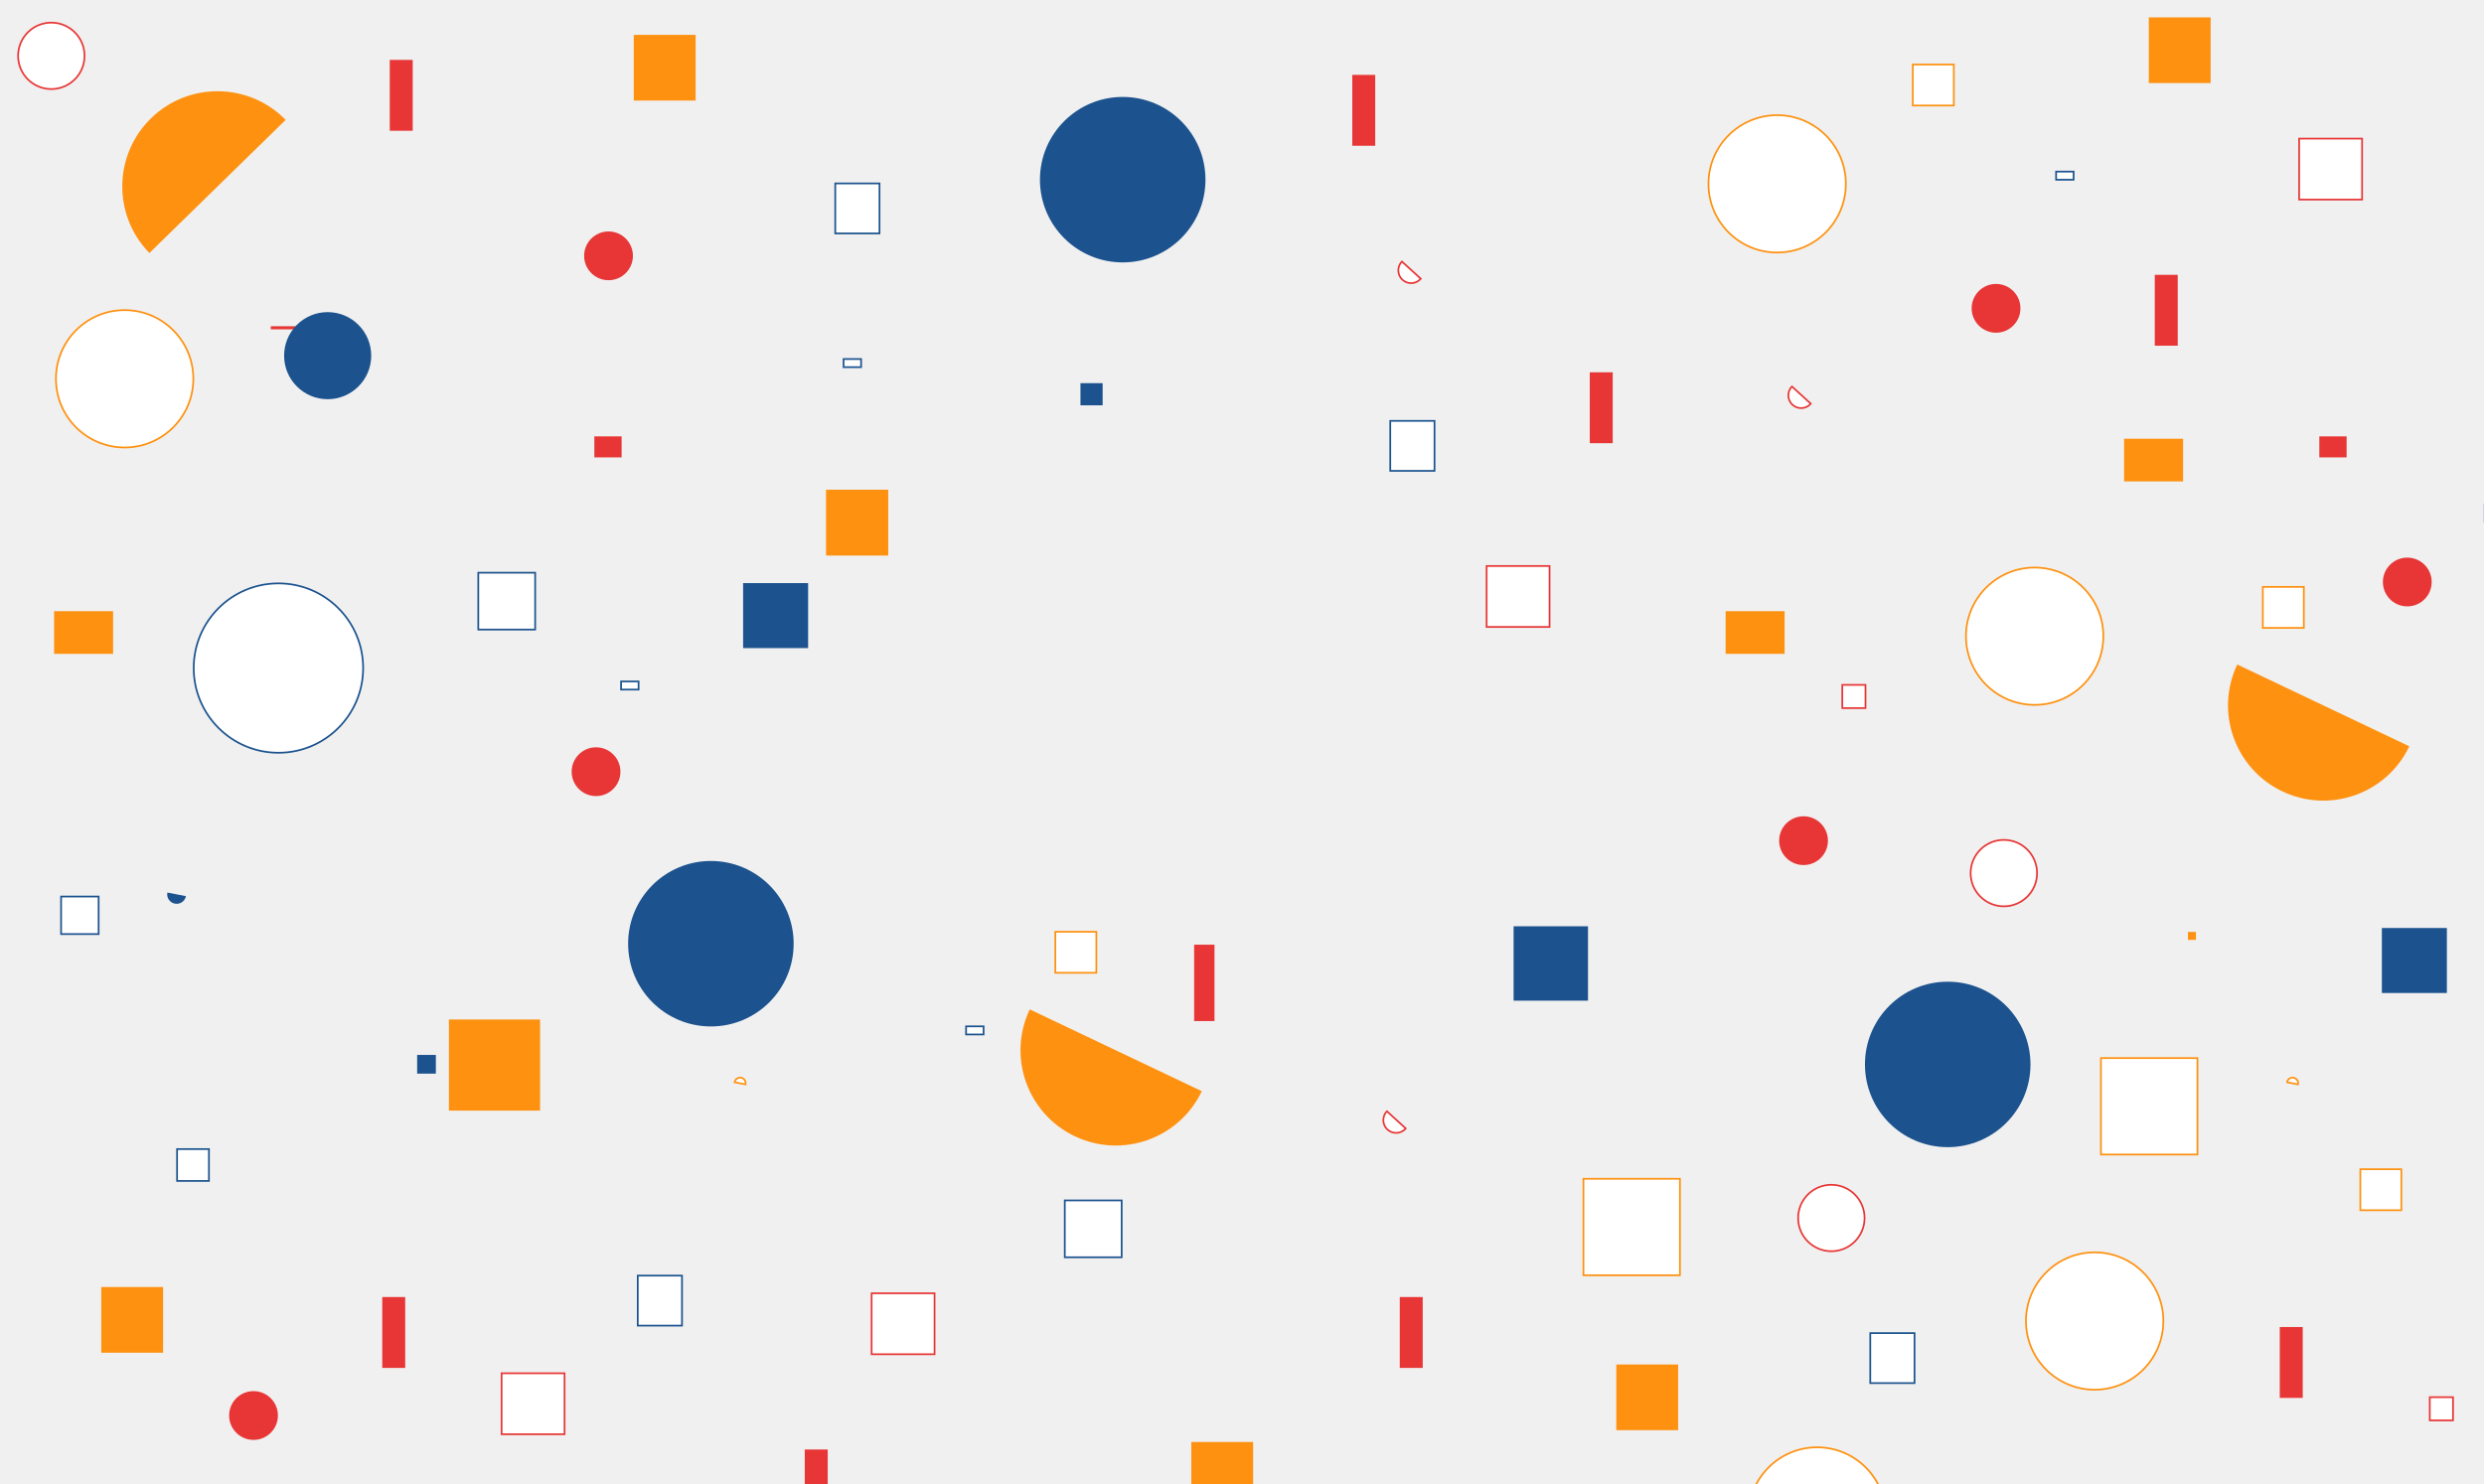
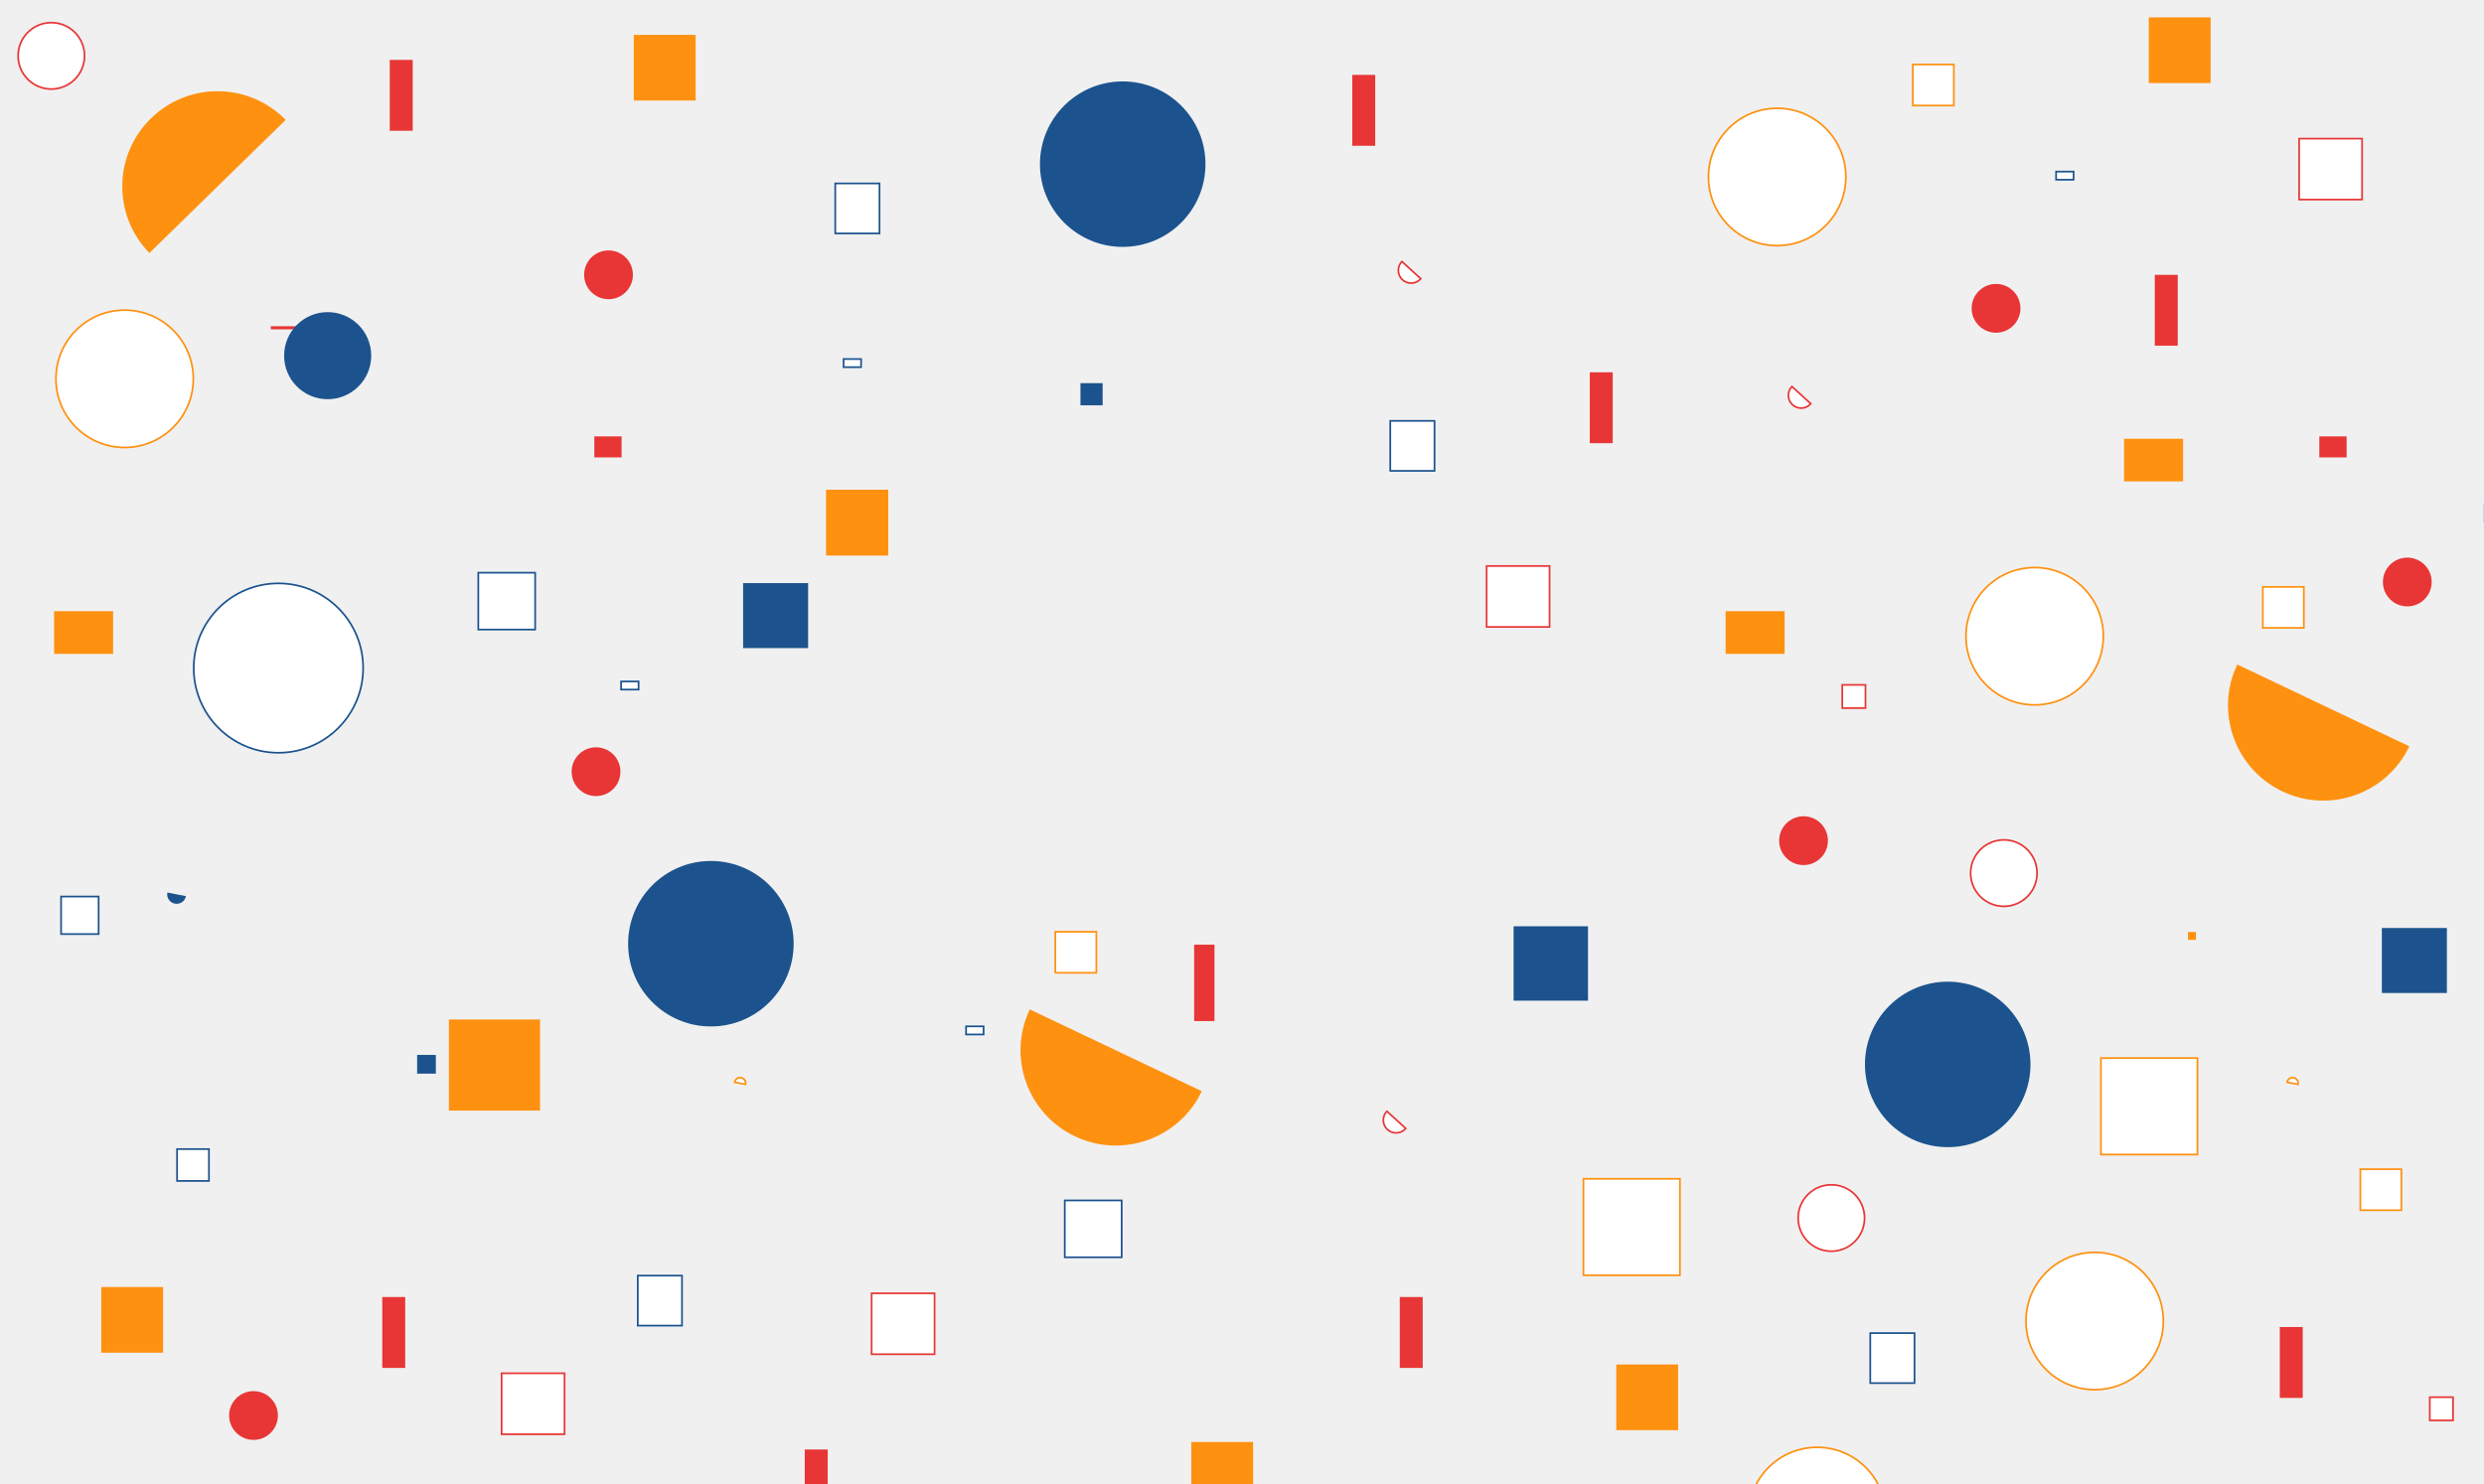
<svg xmlns="http://www.w3.org/2000/svg" width="1440" height="860" version="1.1" preserveAspectRatio="none">
  <defs>
    <mask id="a">
      <rect id="svg_1" fill="#fff" height="560" width="1440" />
    </mask>
  </defs>
  <g>
    <path id="svg_3" fill="rgba(254, 145, 16, 1)" d="m1268.39,540.41l4.62,0l0,4.62l-4.62,0l0,-4.62z" stroke="null" />
    <path id="svg_4" fill="rgba(28, 83, 142, 1)" d="m97.02,517.57a5.49,5.49 0 1 0 10.78,2.09l-10.78,-2.09z" stroke="null" />
    <path fill="white" id="svg_5" d="m102.65,666.33l18.47,0l0,18.47l-18.47,0l0,-18.47z" stroke="rgba(28, 83, 142, 1)" />
    <path fill="white" id="svg_6" d="m1067.99,397.15l13.46,0l0,13.46l-13.46,0l0,-13.46z" stroke="#e73635" />
    <path id="svg_7" fill="rgba(254, 145, 16, 1)" d="m31.36,354.41l34.2,0l0,24.75l-34.2,0l0,-24.75z" stroke="null" />
    <path id="svg_8" fill="rgba(254, 145, 16, 1)" d="m479,284l35.85,0l0,38.08l-35.85,0l0,-38.08z" stroke="null" />
    <path id="svg_9" fill="rgba(28, 83, 142, 1)" d="m364.13,547.24a47.98,47.98 0 1 0 95.96,0a47.98,47.98 0 1 0 -95.96,0z" stroke="null" />
    <path id="svg_10" fill="#e73635" d="m921.609,215.891l13.3,0l0,41.1l-13.3,0l0,-41.1z" stroke="null" />
    <path fill="white" id="svg_11" d="m432.21,628.81a3.25,3.25 0 1 0 -6.38,-1.24l6.38,1.24z" stroke="rgba(254, 145, 16, 1)" />
    <path fill="white" id="svg_12" d="m1042.39,706.3a19.26,19.26 0 1 0 38.52,0a19.26,19.26 0 1 0 -38.52,0z" stroke="#e73635" />
    <path fill="white" id="svg_13" d="m861.811,328.21l36.49,0l0,35.34l-36.49,0l0,-35.34z" stroke="#e73635" />
    <path id="svg_14" fill="#e73635" d="m692.26,547.81l11.79,0l0,44.29l-11.79,0l0,-44.29z" stroke="null" />
    <path fill="white" id="svg_15" d="m1038.79,224.12a7.4,7.4 0 1 0 10.94,9.96l-10.94,-9.96z" stroke="#e73635" />
    <path fill="white" id="svg_16" d="m35.415,519.89l21.76,0l0,21.76l-21.76,0l0,-21.76z" stroke="rgba(28, 83, 142, 1)" />
    <path fill="white" id="svg_17" d="m917.94,683.56l55.94,0l0,55.94l-55.94,0l0,-55.94z" stroke="rgba(254, 145, 16, 1)" />
    <path id="svg_18" fill="rgba(254, 145, 16, 1)" d="m596.96,585.32a55.22,55.22 0 1 0 99.74,47.44l-99.74,-47.44z" stroke="null" />
    <path id="svg_19" fill="rgba(28, 83, 142, 1)" d="m430.79,338.13l37.69,0l0,37.69l-37.69,0l0,-37.69z" stroke="null" />
    <path id="svg_20" fill="#e73635" d="m344.54,253.05l15.81,0l0,12.18l-15.81,0l0,-12.18z" stroke="null" />
    <path id="svg_21" fill="rgba(28, 83, 142, 1)" d="m1439.9,291.96l26.87,0l0,11.06l-26.87,0l0,-11.06z" stroke="null" />
    <path fill="white" id="svg_22" d="m1139.69,368.934a39.82,39.82 0 1 0 79.64,0a39.82,39.82 0 1 0 -79.64,0z" stroke="rgba(254, 145, 16, 1)" />
    <path fill="white" id="svg_23" d="m112.3,387.4a49.11,49.11 0 1 0 98.22,0a49.11,49.11 0 1 0 -98.22,0z" stroke="rgba(28, 83, 142, 1)" />
    <path fill="white" id="svg_24" d="m611.78,540.32l23.78,0l0,23.78l-23.78,0l0,-23.78z" stroke="rgba(254, 145, 16, 1)" />
    <path id="svg_25" fill="rgba(28, 83, 142, 1)" d="m877.45,537.13l43.14,0l0,43.14l-43.14,0l0,-43.14z" stroke="null" />
    <path id="svg_26" fill="rgba(254, 145, 16, 1)" d="m260.24,591.18l52.84,0l0,52.84l-52.84,0l0,-52.84z" stroke="null" />
    <path id="svg_27" fill="#e73635" d="m1031.39,487.49a14.14,14.14 0 1 0 28.28,0a14.14,14.14 0 1 0 -28.28,0z" stroke="null" />
    <path fill="white" id="svg_28" d="m560.05,595.16l10.14,0l0,4.71l-10.14,0l0,-4.71z" stroke="rgba(28, 83, 142, 1)" />
    <path id="svg_29" fill="rgba(28, 83, 142, 1)" d="m241.82,611.73l10.85,0l0,10.85l-10.85,0l0,-10.85z" stroke="null" />
    <path fill="white" id="svg_30" d="m617.27,696.1l32.97,0l0,32.97l-32.97,0l0,-32.97z" stroke="rgba(28, 83, 142, 1)" />
    <path fill="white" id="svg_31" d="m805.95,244.05l25.65,0l0,28.99l-25.65,0l0,-28.99z" stroke="rgba(28, 83, 142, 1)" />
    <path id="svg_32" fill="#e73635" d="m156.98,189.18l18.14,0l0,1.79l-18.14,0l0,-1.79z" stroke="null" />
    <path id="svg_33" fill="rgba(28, 83, 142, 1)" d="m626.36,222.19l12.85,0l0,12.85l-12.85,0l0,-12.85z" stroke="null" />
    <path id="svg_34" fill="rgba(28, 83, 142, 1)" d="m164.7,206.24a25.25,25.25 0 1 0 50.5,0a25.25,25.25 0 1 0 -50.5,0z" stroke="null" />
    <path id="svg_35" fill="rgba(254, 145, 16, 1)" d="m1000.36,354.41l34.2,0l0,24.75l-34.2,0l0,-24.75z" stroke="null" />
    <path id="svg_36" fill="rgba(254, 145, 16, 1)" d="m1231.36,254.41l34.2,0l0,24.75l-34.2,0l0,-24.75z" stroke="null" />
    <path id="svg_37" fill="rgba(28, 83, 142, 1)" d="m1081.13,617.24a47.98,47.98 0 1 0 95.96,0a47.98,47.98 0 1 0 -95.96,0z" stroke="null" />
    <path fill="white" id="svg_38" d="m1332.21,628.81a3.25,3.25 0 1 0 -6.38,-1.24l6.38,1.24z" stroke="rgba(254, 145, 16, 1)" />
    <path fill="white" id="svg_39" d="m1142.39,506.3a19.26,19.26 0 1 0 38.52,0a19.26,19.26 0 1 0 -38.52,0z" stroke="#e73635" />
    <path fill="white" id="svg_40" d="m1217.94,613.56l55.94,0l0,55.94l-55.94,0l0,-55.94z" stroke="rgba(254, 145, 16, 1)" />
    <path id="svg_41" fill="rgba(254, 145, 16, 1)" d="m1296.96,385.32a55.22,55.22 0 1 0 99.74,47.44l-99.74,-47.44z" stroke="null" />
    <path id="svg_42" fill="rgba(28, 83, 142, 1)" d="m1380.79,538.13l37.69,0l0,37.69l-37.69,0l0,-37.69z" stroke="null" />
    <path id="svg_43" fill="#e73635" d="m1344.54,253.05l15.81,0l0,12.18l-15.81,0l0,-12.18z" stroke="null" />
    <path fill="white" id="svg_44" d="m1311.78,340.32l23.78,0l0,23.78l-23.78,0l0,-23.78z" stroke="rgba(254, 145, 16, 1)" />
    <path id="svg_45" fill="#e73635" d="m1381.39,337.49a14.14,14.14 0 1 0 28.28,0a14.14,14.14 0 1 0 -28.28,0z" stroke="null" />
    <path id="svg_46" fill="#e73635" d="m331.39,447.49a14.14,14.14 0 1 0 28.28,0a14.14,14.14 0 1 0 -28.28,0z" stroke="null" />
    <path fill="white" id="svg_47" d="m360.05,395.16l10.14,0l0,4.71l-10.14,0l0,-4.71z" stroke="rgba(28, 83, 142, 1)" />
    <path fill="white" id="svg_48" d="m277.27,332.1l32.97,0l0,32.97l-32.97,0l0,-32.97z" stroke="rgba(28, 83, 142, 1)" />
    <path id="svg_2" fill="rgba(254, 145, 16, 1)" d="m479,284l35.85,0l0,38.08l-35.85,0l0,-38.08z" stroke="null" />
    <path id="svg_58" fill="#e73635" d="m225.948,34.729l13.3,0l0,41.1l-13.3,0l0,-41.1z" stroke="null" />
    <path id="svg_59" fill="#e73635" d="m1249.15,159.368l13.3,0l0,41.1l-13.3,0l0,-41.1z" stroke="null" />
    <path id="svg_60" fill="#e73635" d="m783.926,43.425l13.3,0l0,41.1l-13.3,0l0,-41.1z" stroke="null" />
    <path id="svg_61" fill="#e73635" d="m1321.615,769.521l13.3,0l0,41.1l-13.3,0l0,-41.1z" stroke="null" />
    <path id="svg_62" fill="#e73635" d="m811.463,752.13l13.3,0l0,41.1l-13.3,0l0,-41.1z" stroke="null" />
    <path id="svg_63" fill="#e73635" d="m221.6,752.13l13.3,0l0,41.1l-13.3,0l0,-41.1z" stroke="null" />
    <path id="svg_64" fill="#e73635" d="m466.531,840.537l13.3,0l0,41.1l-13.3,0l0,-41.1z" stroke="null" />
    <path fill="white" id="svg_65" d="m484.207,106.367l25.65,0l0,28.99l-25.65,0l0,-28.99z" stroke="rgba(28, 83, 142, 1)" />
    <path fill="white" id="svg_66" d="m1084.215,773.043l25.65,0l0,28.99l-25.65,0l0,-28.99z" stroke="rgba(28, 83, 142, 1)" />
    <path fill="white" id="svg_67" d="m369.712,739.709l25.65,0l0,28.99l-25.65,0l0,-28.99z" stroke="rgba(28, 83, 142, 1)" />
-     <path fill="white" id="svg_68" d="m990.413,106.611a39.82,39.82 0 1 0 79.64,0a39.82,39.82 0 1 0 -79.64,0z" stroke="rgba(254, 145, 16, 1)" />
+     <path fill="white" id="svg_68" d="m990.413,102.611a39.82,39.82 0 1 0 79.64,0a39.82,39.82 0 1 0 -79.64,0z" stroke="rgba(254, 145, 16, 1)" />
    <path fill="white" id="svg_69" d="m1174.473,766.04a39.82,39.82 0 1 0 79.64,0a39.82,39.82 0 1 0 -79.64,0z" stroke="rgba(254, 145, 16, 1)" />
    <path fill="white" id="svg_70" d="m32.429,219.656a39.82,39.82 0 1 0 79.64,0a39.82,39.82 0 1 0 -79.64,0z" stroke="rgba(254, 145, 16, 1)" />
    <path id="svg_71" fill="rgba(254, 145, 16, 1)" d="m367.404,20.228l35.85,0l0,38.08l-35.85,0l0,-38.08z" stroke="null" />
    <path id="svg_72" fill="rgba(254, 145, 16, 1)" d="m1245.677,10.083l35.85,0l0,38.08l-35.85,0l0,-38.08z" stroke="null" />
    <path id="svg_73" fill="rgba(254, 145, 16, 1)" d="m690.597,836.181l35.85,0l0,38.08l-35.85,0l0,-38.08z" stroke="null" />
    <path id="svg_74" fill="rgba(254, 145, 16, 1)" d="m58.704,746.325l35.85,0l0,38.08l-35.85,0l0,-38.08z" stroke="null" />
    <path id="svg_75" fill="rgba(254, 145, 16, 1)" d="m936.977,791.253l35.85,0l0,38.08l-35.85,0l0,-38.08z" stroke="null" />
    <path fill="white" id="svg_76" d="m505.284,749.955l36.49,0l0,35.34l-36.49,0l0,-35.34z" stroke="#e73635" />
    <path fill="white" id="svg_77" d="m290.788,796.332l36.49,0l0,35.34l-36.49,0l0,-35.34z" stroke="#e73635" />
    <path fill="white" id="svg_78" d="m1332.832,80.381l36.49,0l0,35.34l-36.49,0l0,-35.34z" stroke="#e73635" />
-     <path id="svg_79" fill="rgba(28, 83, 142, 1)" d="m602.863,104.19a47.98,47.98 0 1 0 95.96,0a47.98,47.98 0 1 0 -95.96,0z" stroke="null" />
+     <path id="svg_79" fill="rgba(28, 83, 142, 1)" d="m602.863,95.19a47.98,47.98 0 1 0 95.96,0a47.98,47.98 0 1 0 -95.96,0z" stroke="null" />
    <path id="svg_80" fill="#e73635" d="m1142.986,178.79a14.14,14.14 0 1 0 28.28,0a14.14,14.14 0 1 0 -28.28,0z" stroke="null" />
-     <path id="svg_81" fill="#e73635" d="m338.627,148.355a14.14,14.14 0 1 0 28.28,0a14.14,14.14 0 1 0 -28.28,0z" stroke="null" />
+     <path id="svg_81" fill="#e73635" d="m338.627,159.355a14.14,14.14 0 1 0 28.28,0a14.14,14.14 0 1 0 -28.28,0z" stroke="null" />
    <path id="svg_82" fill="#e73635" d="m132.827,820.828a14.14,14.14 0 1 0 28.28,0a14.14,14.14 0 1 0 -28.28,0z" stroke="null" />
    <path transform="rotate(110.221 112.248 100.158)" id="svg_83" fill="rgba(254, 145, 16, 1)" d="m65.059,60.678a55.22,55.22 0 1 0 99.74,47.44l-99.74,-47.44z" stroke="null" />
    <path fill="white" id="svg_84" d="m10.491,32.381a19.26,19.26 0 1 0 38.52,0a19.26,19.26 0 1 0 -38.52,0z" stroke="#e73635" />
    <path fill="white" id="svg_85" d="m1408.574,810.199l13.46,0l0,13.46l-13.46,0l0,-13.46z" stroke="#e73635" />
    <path fill="white" id="svg_86" d="m812.7,151.655a7.4,7.4 0 1 0 10.94,9.96l-10.94,-9.96z" stroke="#e73635" />
    <path fill="white" id="svg_87" d="m804.004,644.416a7.4,7.4 0 1 0 10.94,9.96l-10.94,-9.96z" stroke="#e73635" />
    <path fill="white" id="svg_88" d="m489.037,208.201l10.14,0l0,4.71l-10.14,0l0,-4.71z" stroke="rgba(28, 83, 142, 1)" />
    <path fill="white" id="svg_89" d="m1191.945,99.504l10.14,0l0,4.71l-10.14,0l0,-4.71z" stroke="rgba(28, 83, 142, 1)" />
    <path fill="white" id="svg_90" d="m1108.879,37.417l23.78,0l0,23.78l-23.78,0l0,-23.78z" stroke="rgba(254, 145, 16, 1)" />
    <path fill="white" id="svg_91" d="m1368.302,678.006l23.78,0l0,23.78l-23.78,0l0,-23.78z" stroke="rgba(254, 145, 16, 1)" />
    <path fill="white" id="svg_92" d="m1013.601,879.085a39.82,39.82 0 1 0 79.64,0a39.82,39.82 0 1 0 -79.64,0z" stroke="rgba(254, 145, 16, 1)" />
  </g>
</svg>
